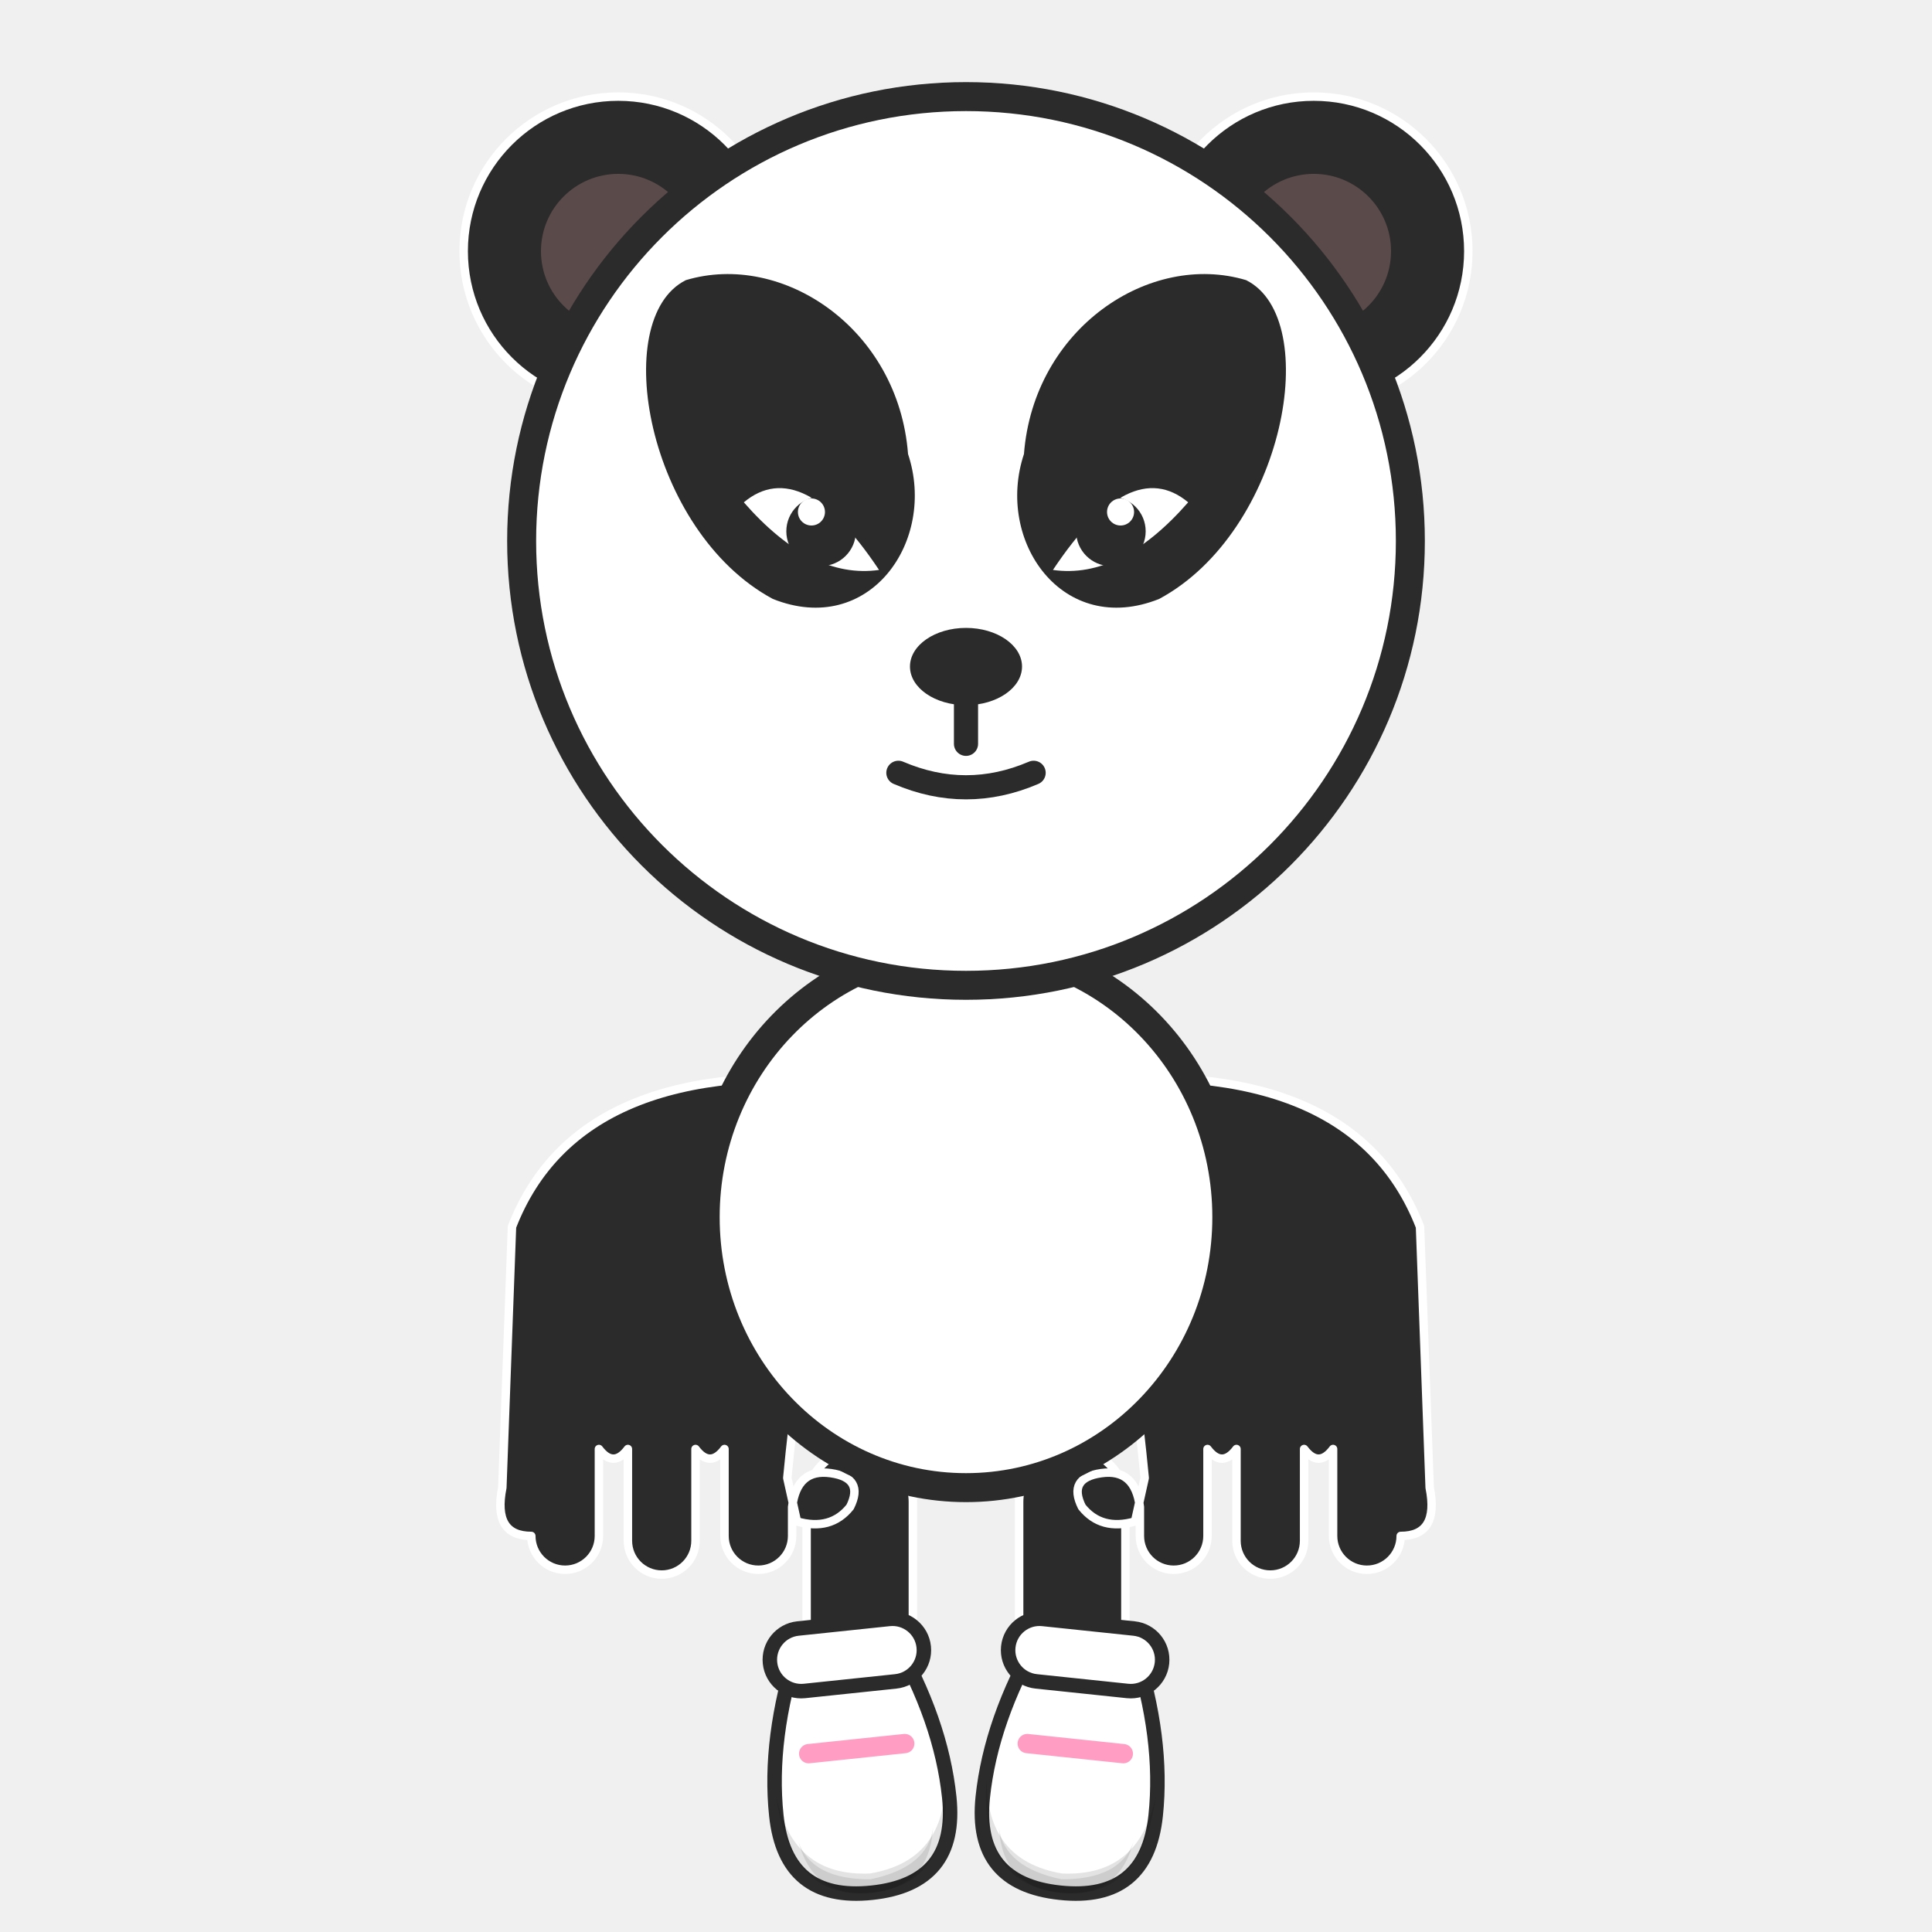
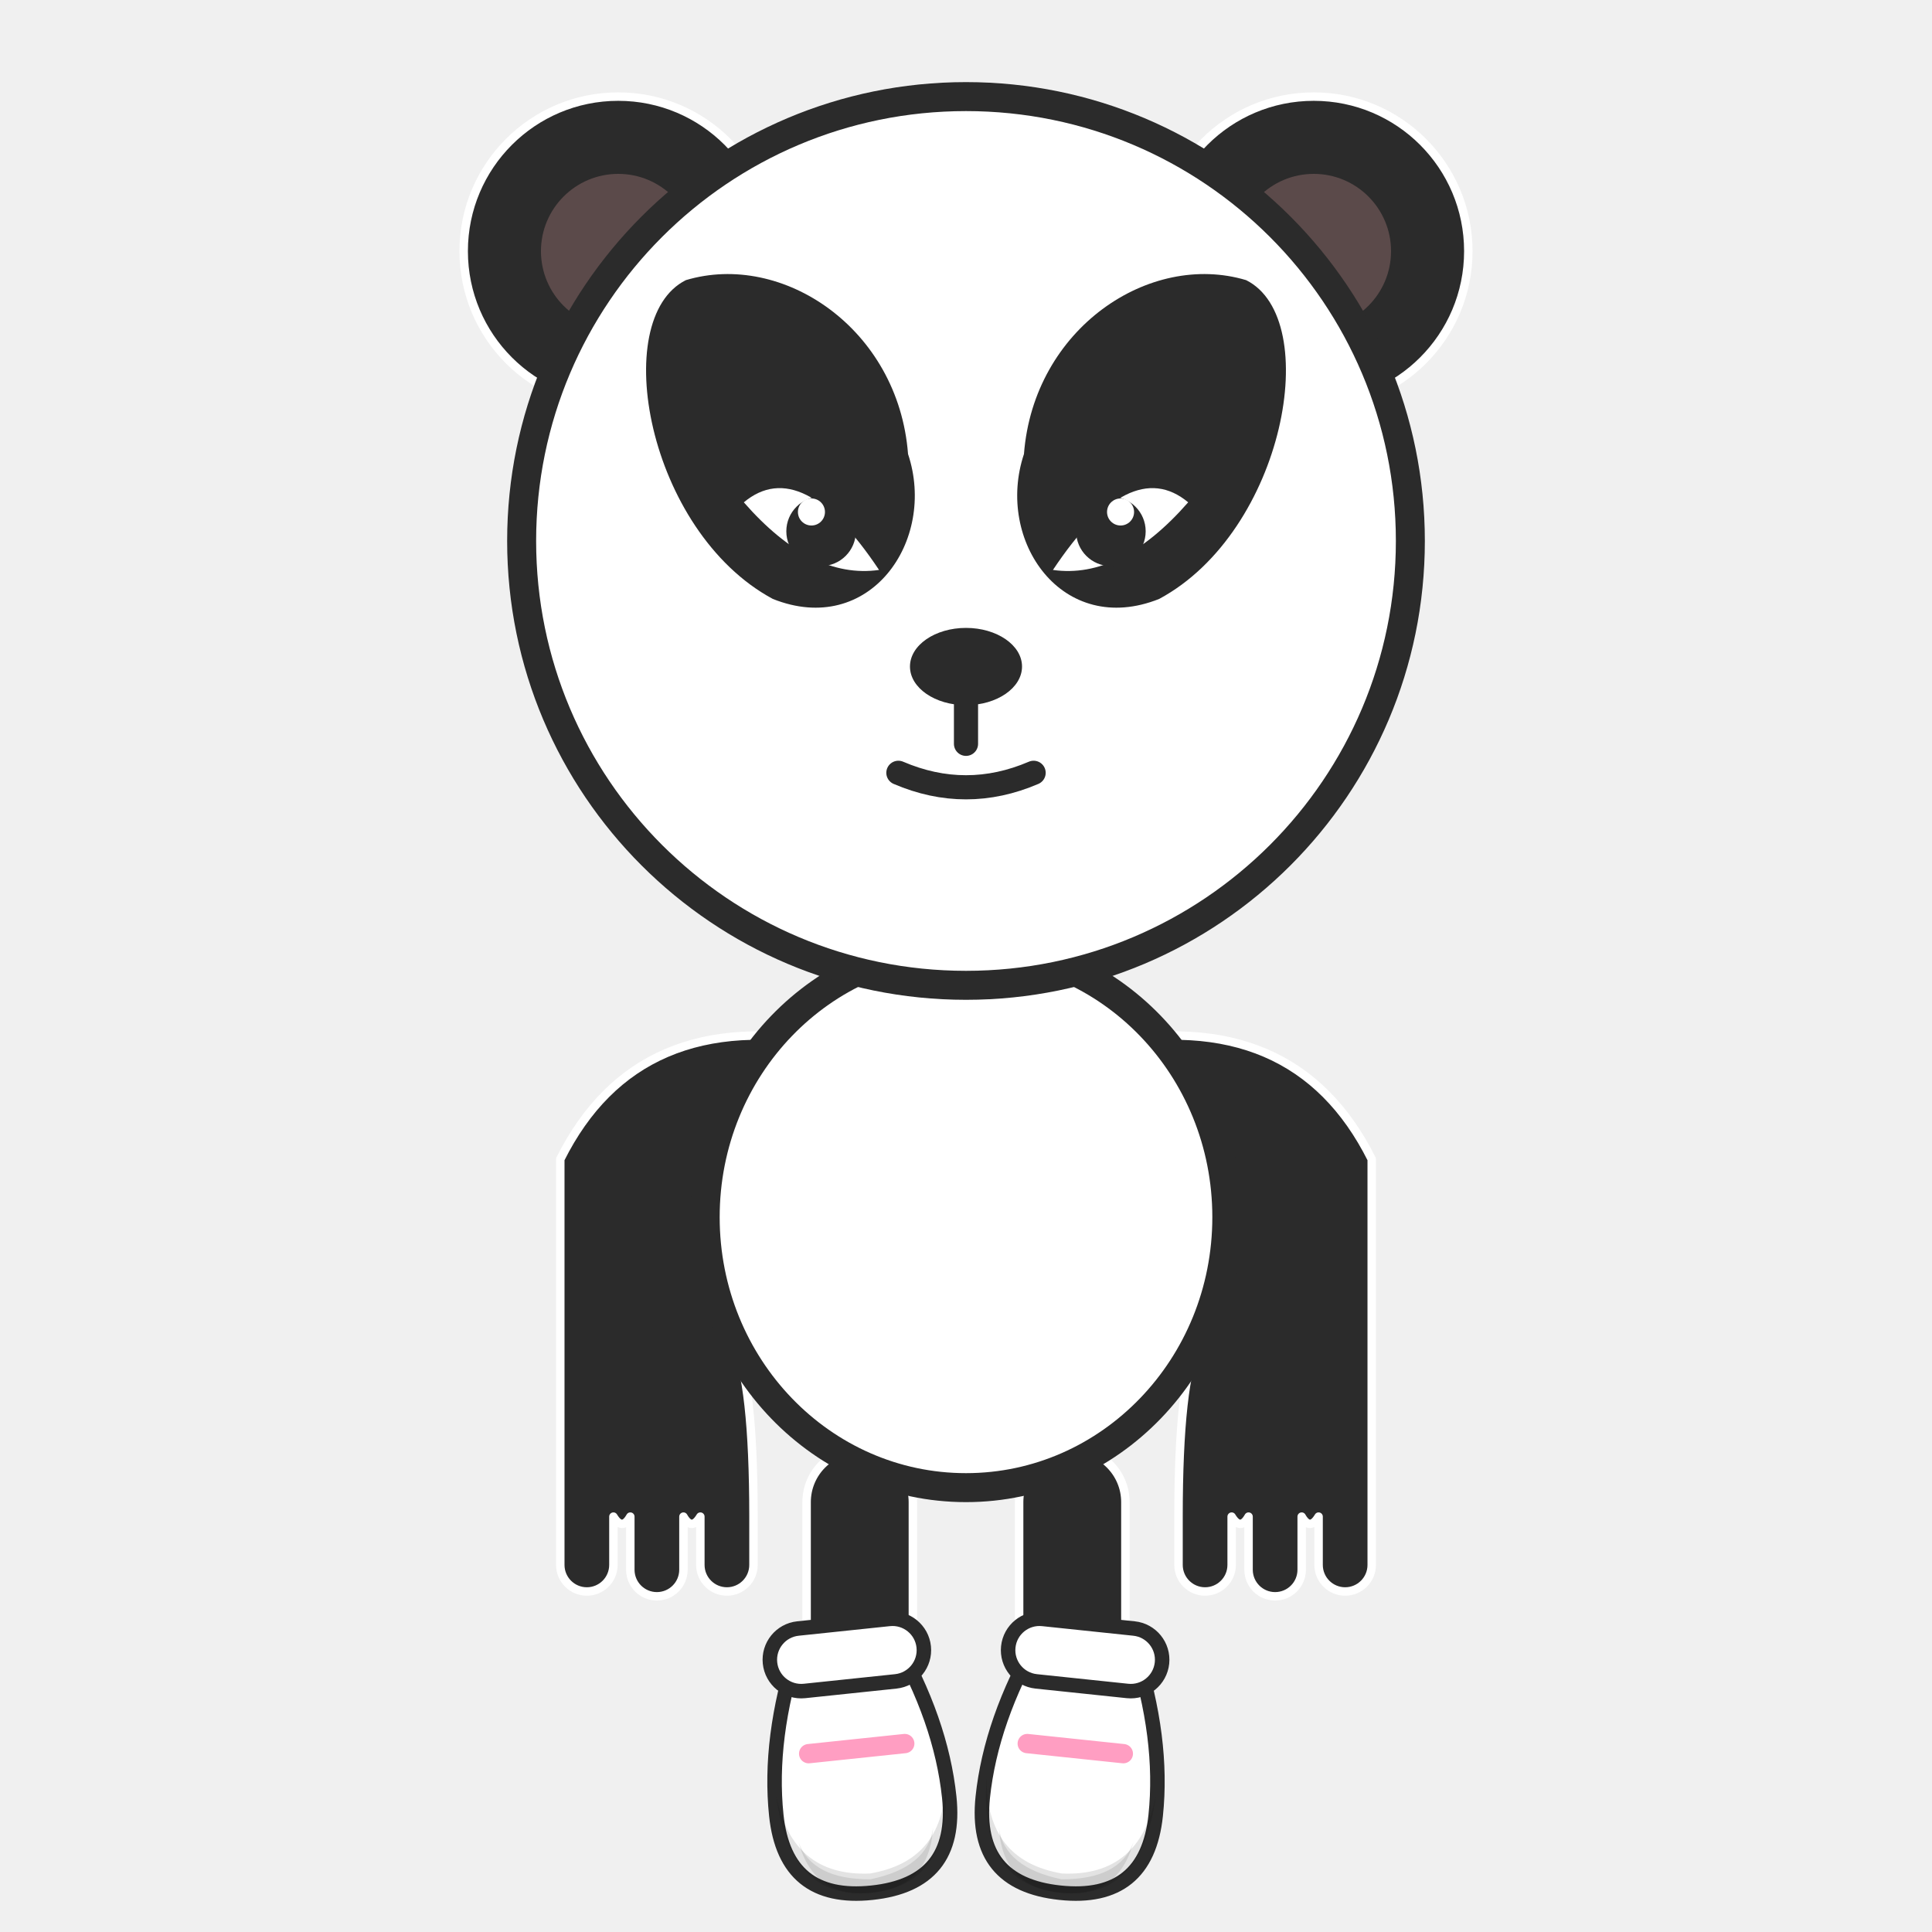
<svg xmlns="http://www.w3.org/2000/svg" viewBox="0 0 200 200" width="200" height="200" role="img" aria-label="Panda neutral">
  <defs>
    <g id="foot">
      <path d="M84 170Q80 179 80 187Q80 196 89 196Q98 196 98 187Q98 179 94 170Z" fill="#fff" stroke="#2b2b2b" stroke-width="1.5" />
      <path d="M80.2 185Q80.5 196 89 196Q97.5 196 97.8 185Q97 193.5 89 194Q81 193.5 80.2 185Z" fill="#000" opacity="0.11" />
      <path d="M82 190Q83 196 89 196Q95 196 96 190Q95 194 89 194.6Q83 194 82 190Z" fill="#000" opacity="0.1" />
      <rect x="81" y="168" width="16" height="6.5" rx="3.25" fill="#fff" stroke="#2b2b2b" stroke-width="1.5" />
      <path d="M84 181H94" fill="none" stroke="#ff9ec2" stroke-width="2" stroke-linecap="round" />
    </g>
  </defs>
  <g class="panda" data-emotion="neutral" fill="#2b2b2b" stroke-linejoin="round">
    <g class="legs" stroke="#fff" stroke-width="0.875">
      <rect x="83.5" y="150" width="11" height="30" rx="5.5" />
      <rect x="105.5" y="150" width="11" height="30" rx="5.5" />
    </g>
    <use href="#foot" transform="rotate(-6 89 184)" />
    <use href="#foot" transform="matrix(-1 0 0 1 200 0) rotate(-6 89 184)" />
    <g class="arms" stroke="#fff" stroke-width="0.875">
-       <path class="arm-l" d="M89 112Q60 109 53 127L52 154Q51 159 55 159A3.5 3.5 0 0 0 62 159L62 150Q63.5 152 65 150L65 159.5A3.5 3.5 0 0 0 72 159.5L72 150Q73.5 152 75 150L75 159A3.5 3.5 0 0 0 82 159L82 156Q82.5 152 86 152.5Q89.5 153 88 156Q86 158.5 82.5 157.5L81.5 153Q83.5 132 89 112Z" />
-       <path class="arm-r" d="M111 112Q140 109 147 127L148 154Q149 159 145 159A3.5 3.5 0 0 1 138 159L138 150Q136.5 152 135 150L135 159.5A3.5 3.5 0 0 1 128 159.5L128 150Q126.5 152 125 150L125 159A3.5 3.5 0 0 1 118 159L118 156Q117.5 152 114 152.5Q110.5 153 112 156Q114 158.5 117.5 157.5L118.5 153Q116.5 132 111 112Z" />
+       <path class="arm-l" d="M86 108Q66 104 58 120L58 162A2.75 2.75 0 0 0 63.5 162L63.5 157Q64.4 158.5 65.25 157L65.25 162.5A2.75 2.75 0 0 0 70.75 162.5L70.75 157Q71.6 158.5 72.5 157L72.5 162A2.75 2.75 0 0 0 78 162L78 157Q78 143 76 139L86 108Z" />
+       <path class="arm-r" d="M114 108Q134 104 142 120L142 162A2.75 2.75 0 0 1 136.5 162L136.5 157Q135.6 158.5 134.75 157L134.75 162.5A2.75 2.75 0 0 1 129.25 162.5L129.25 157Q128.4 158.5 127.5 157L127.5 162A2.75 2.75 0 0 1 122 162L122 157Q122 143 124 139L114 108Z" />
    </g>
    <ellipse class="body" cx="100" cy="126" rx="27" ry="28" fill="#fff" stroke="#2b2b2b" stroke-width="3" />
    <g class="head">
      <g class="ears" stroke="#fff" stroke-width="0.875">
        <circle cx="64" cy="26" r="16" />
        <circle cx="136" cy="26" r="16" />
      </g>
      <circle cx="64" cy="26" r="8" fill="#5b4a4a" />
      <circle cx="136" cy="26" r="8" fill="#5b4a4a" />
      <circle class="skull" cx="100" cy="56" r="46" fill="#fff" stroke="#2b2b2b" stroke-width="3" />
      <g class="patches">
        <path id="patch" d="M71 29C63 33 67 55 80 62C90 66 97 56 94 47C93 34 81 26 71 29Z" />
        <use href="#patch" transform="matrix(-1 0 0 1 200 0)" />
      </g>
      <g class="eyes">
        <path id="eyew" d="M77 52Q83 47 91 59Q84 60 77 52Z" fill="#fff" />
        <use href="#eyew" transform="matrix(-1 0 0 1 200 0)" />
        <circle cx="85" cy="55" r="3.6" />
        <circle cx="115" cy="55" r="3.6" />
        <circle cx="84" cy="53" r="1.4" fill="#fff" />
        <circle cx="116" cy="53" r="1.4" fill="#fff" />
      </g>
      <ellipse class="nose" cx="100" cy="69" rx="5.8" ry="4" />
      <path class="mouth" d="M100 73V77M93 80Q100 83 107 80" fill="none" stroke="#2b2b2b" stroke-width="2.5" stroke-linecap="round" />
    </g>
  </g>
</svg>
